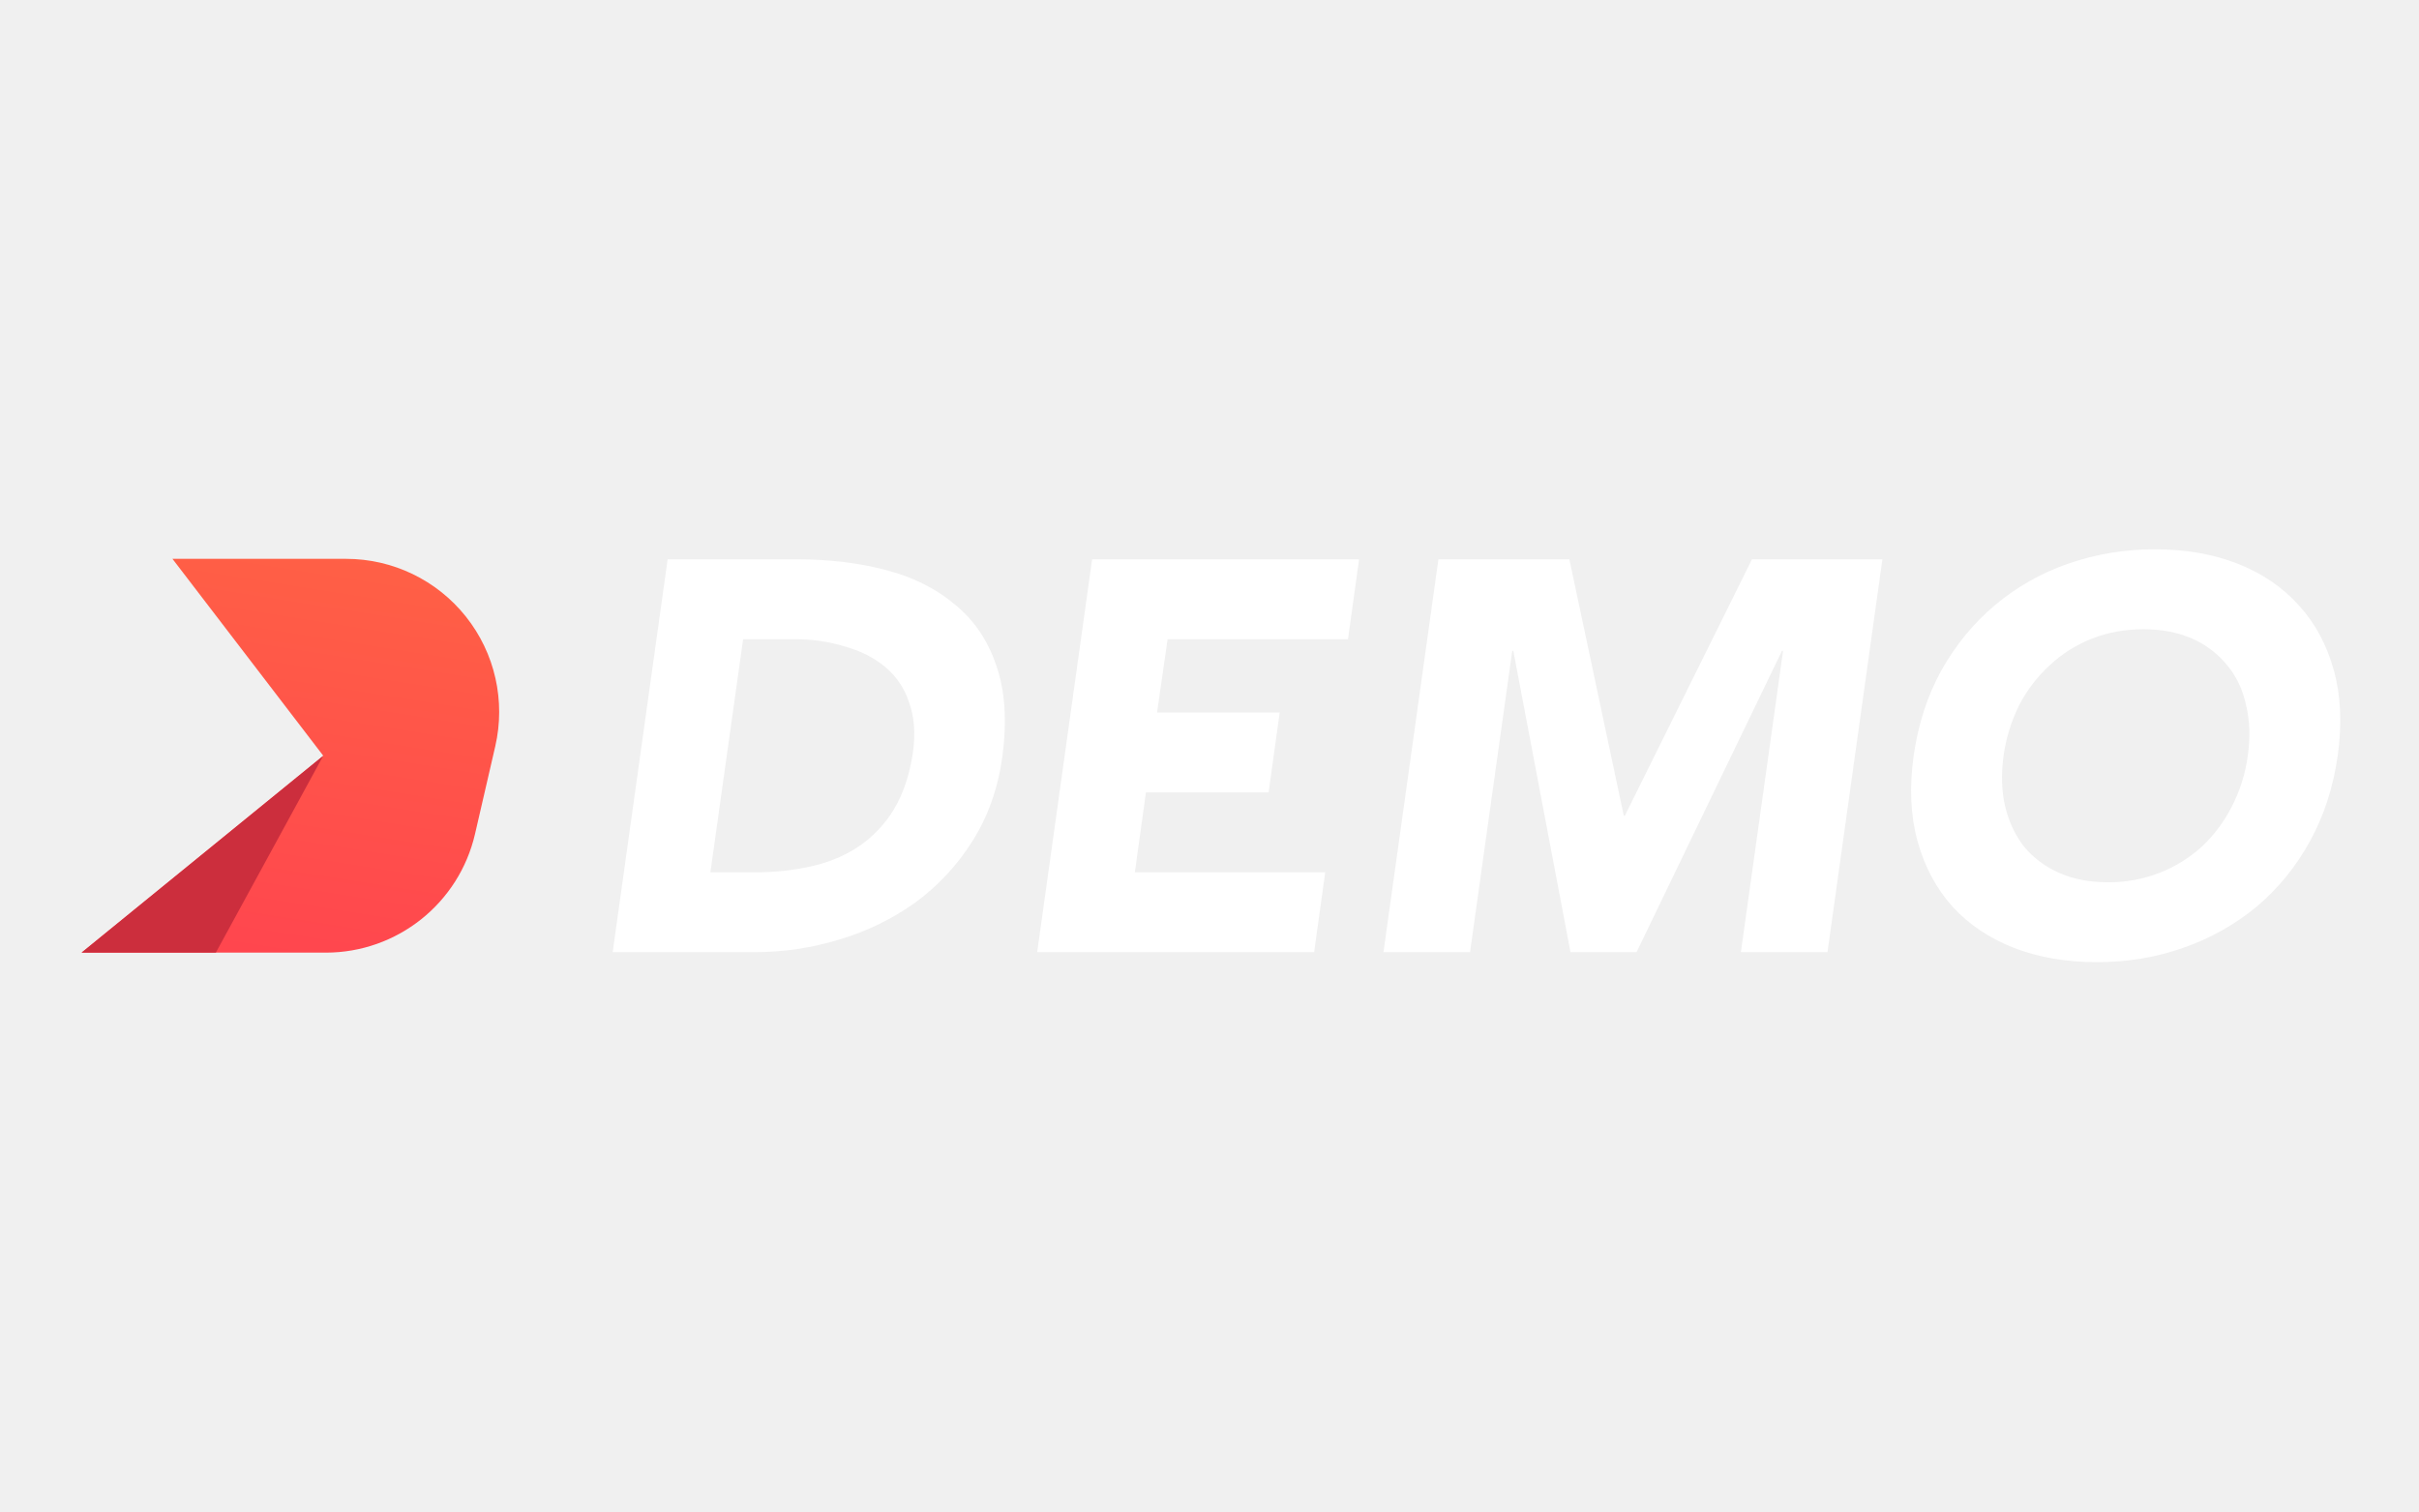
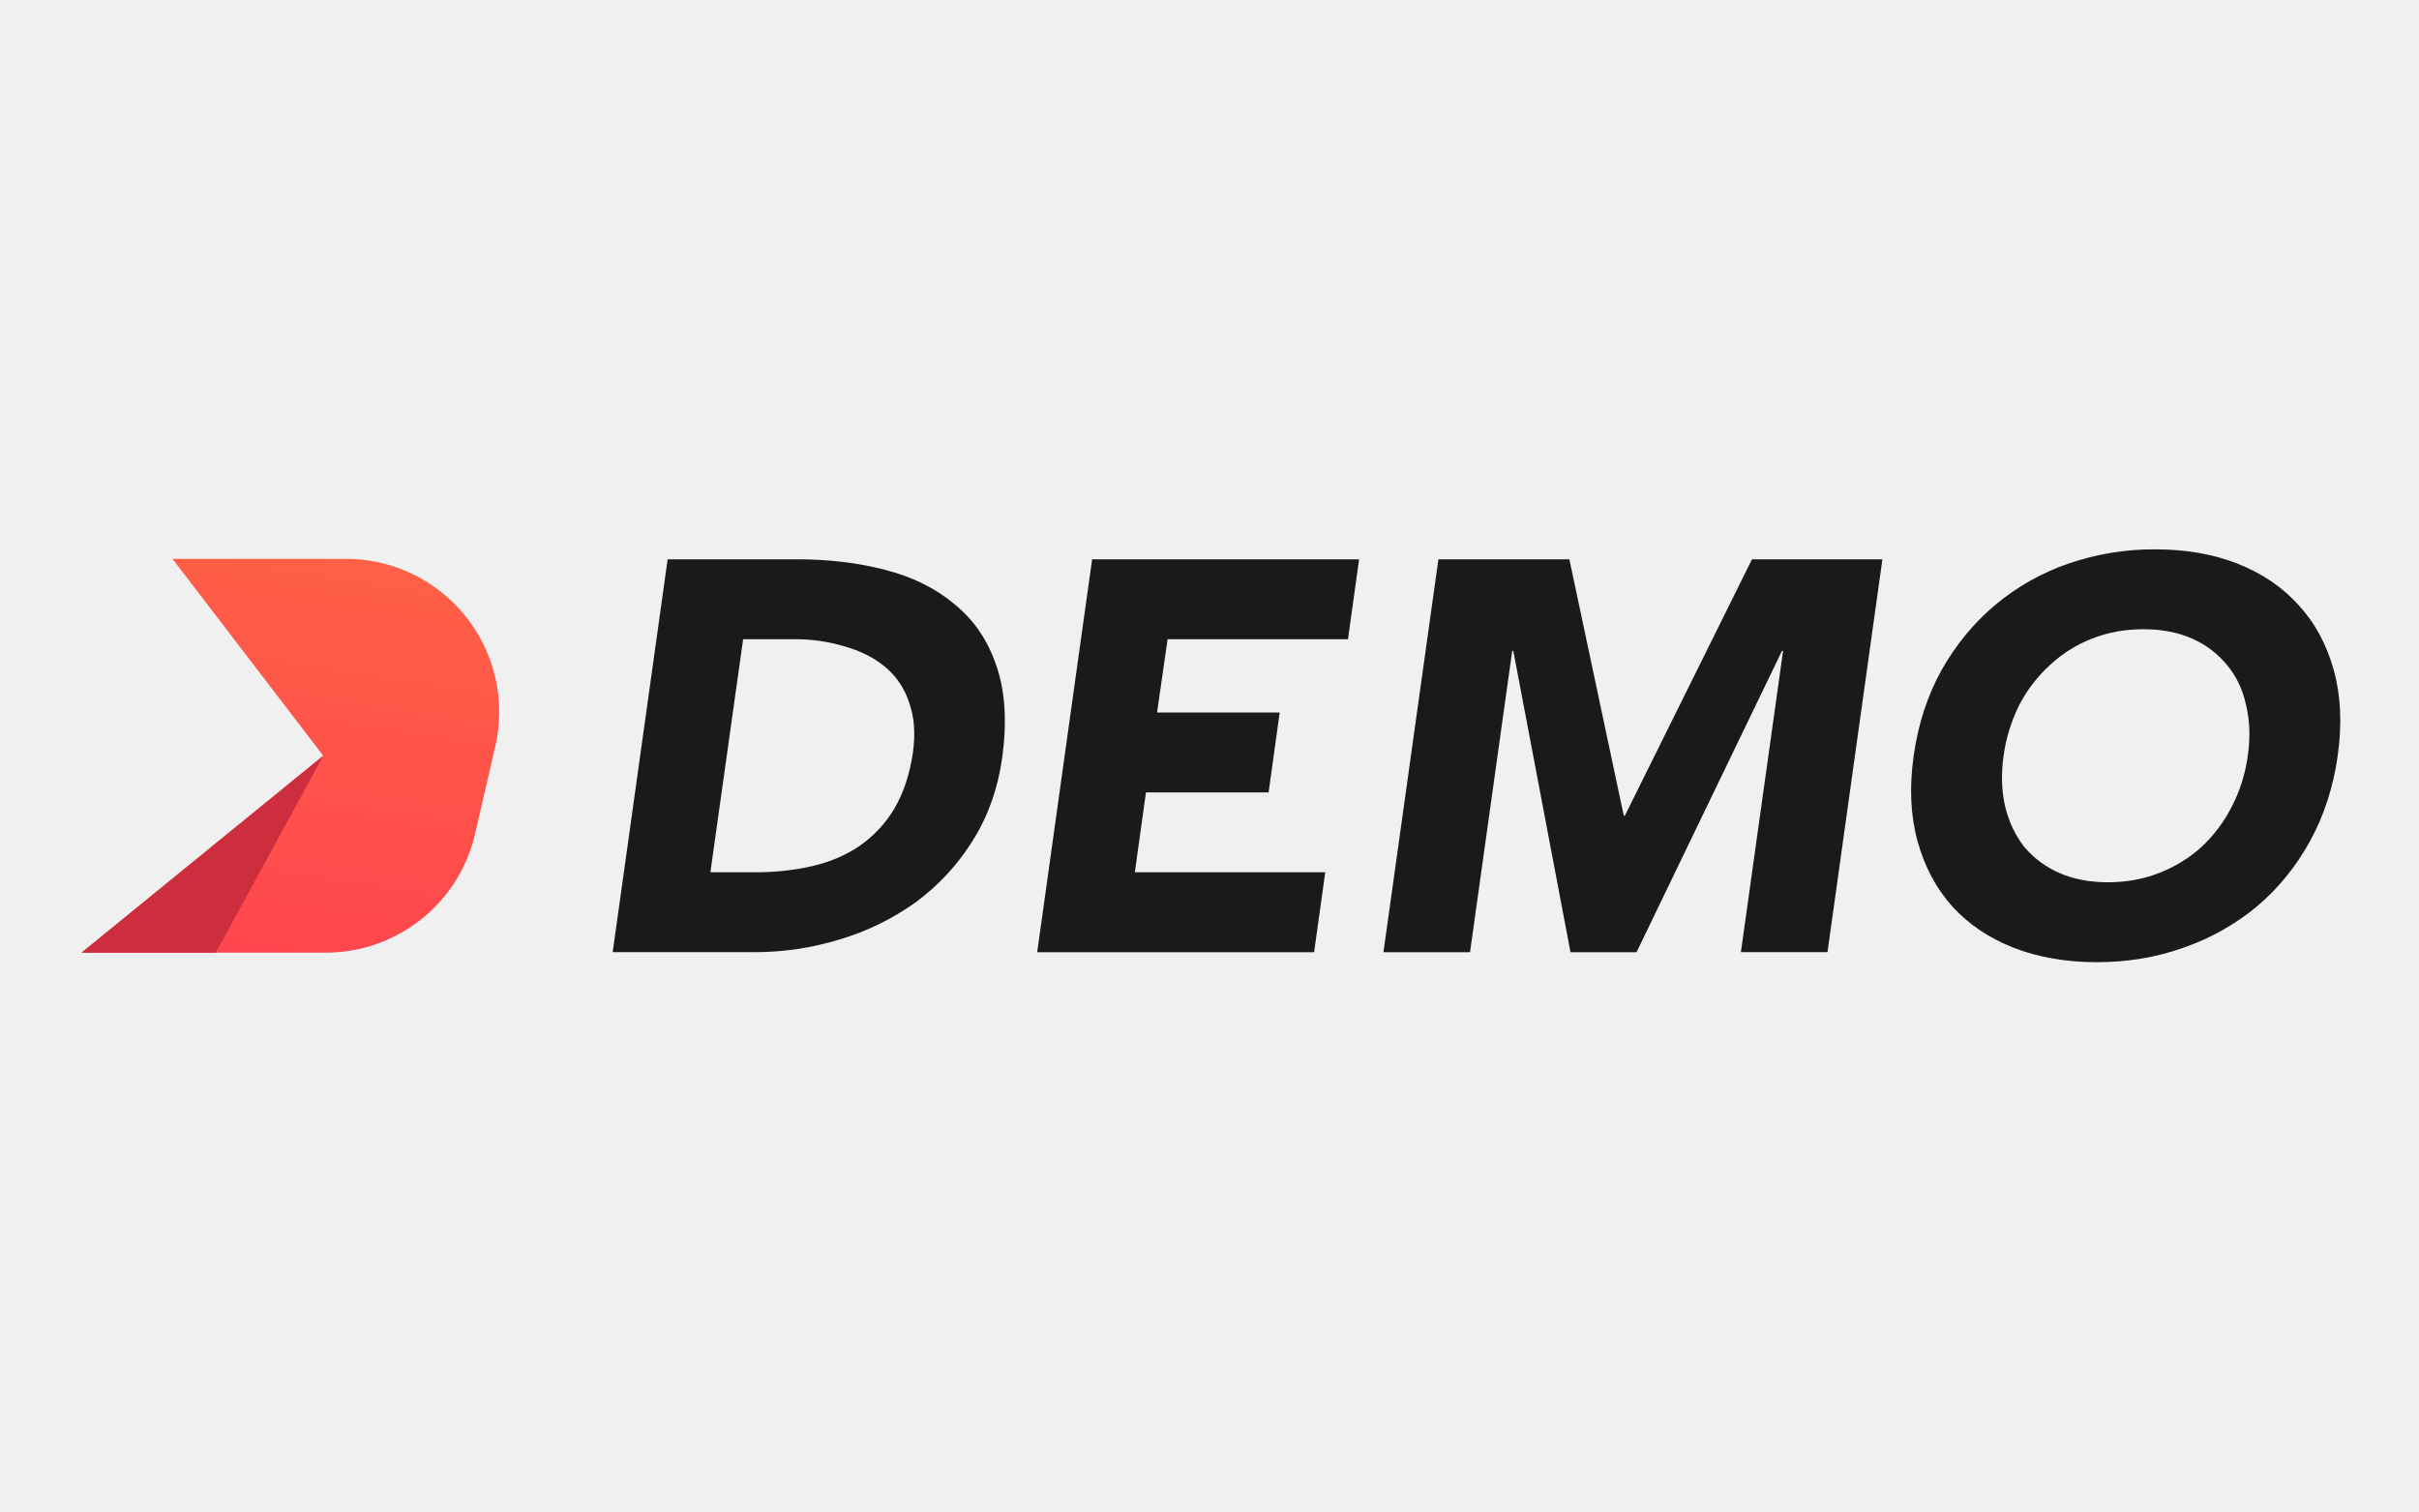
<svg xmlns="http://www.w3.org/2000/svg" viewBox="0 0 128 80" fill="none">
-   <path d="M9.126 29.578 17.106 40 4.315 50.42h12.926a8.107 8.107 0 0 0 7.895-6.283l1.07-4.636a8.1 8.1 0 0 0-7.894-9.923H9.126z" fill="url(#a)" />
-   <path d="M17.105 39.999 11.421 50.42H4.316L17.106 40z" fill="#CC2E3D" />
-   <path d="M35.328 29.603h6.873c1.664 0 3.21.186 4.64.558 1.449.372 2.672.979 3.67 1.82 1.019.823 1.753 1.9 2.203 3.231.47 1.332.578 2.947.324 4.846-.235 1.684-.764 3.172-1.586 4.464a11.794 11.794 0 0 1-2.996 3.23 13.508 13.508 0 0 1-4.023 1.968 15.34 15.34 0 0 1-4.523.676h-7.49l2.908-20.793zm2.262 16.564h2.379a13.38 13.38 0 0 0 2.995-.323c.94-.216 1.772-.568 2.497-1.058a6.36 6.36 0 0 0 1.85-1.967c.49-.823.822-1.821.998-2.996.137-1.018.069-1.9-.205-2.643a4.062 4.062 0 0 0-1.263-1.88c-.588-.49-1.302-.851-2.144-1.086a8.998 8.998 0 0 0-2.673-.382h-2.702L37.59 46.167zM57.789 29.603h14.126l-.587 4.229h-9.545l-.558 3.877h6.49l-.588 4.229h-6.49l-.587 4.229h10.074l-.588 4.229H54.882l2.907-20.793zM76.112 29.603h6.93l2.879 13.568h.058l6.726-13.568h6.901L96.7 50.396h-4.582l2.232-15.947h-.059l-7.694 15.947h-3.495l-3.025-15.947h-.058l-2.233 15.947h-4.581l2.908-20.793zM101.261 40c.235-1.665.724-3.172 1.468-4.523.764-1.351 1.704-2.497 2.82-3.437a12.223 12.223 0 0 1 3.876-2.202 13.81 13.81 0 0 1 4.611-.764c1.625 0 3.084.255 4.376.764 1.292.509 2.369 1.243 3.23 2.202.862.94 1.479 2.086 1.851 3.437.372 1.35.44 2.858.205 4.522-.235 1.664-.724 3.172-1.468 4.523a12.174 12.174 0 0 1-2.82 3.465 12.533 12.533 0 0 1-3.876 2.174c-1.43.509-2.957.763-4.582.763s-3.093-.254-4.405-.763c-1.292-.51-2.369-1.234-3.23-2.174-.862-.959-1.479-2.114-1.851-3.465-.372-1.35-.44-2.858-.205-4.523zm4.757 0c-.137.978-.107 1.879.088 2.701.196.803.529 1.508.999 2.115a5.046 5.046 0 0 0 1.85 1.38c.744.333 1.606.5 2.585.5a7.36 7.36 0 0 0 2.731-.5 7.242 7.242 0 0 0 2.232-1.38 7.682 7.682 0 0 0 1.586-2.115A8.228 8.228 0 0 0 118.94 40c.138-.96.108-1.85-.088-2.672-.176-.823-.509-1.527-.998-2.115a4.918 4.918 0 0 0-1.85-1.41c-.744-.332-1.606-.499-2.585-.499-.979 0-1.889.167-2.731.5a6.97 6.97 0 0 0-2.232 1.41 7.567 7.567 0 0 0-1.615 2.114 8.681 8.681 0 0 0-.823 2.672z" fill="#fff" />
+   <path d="m9.126 29.579 7.979 10.42-12.79 10.422h12.927a8.107 8.107 0 0 0 7.895-6.283l1.07-4.637a8.1 8.1 0 0 0-7.895-9.922H9.127z" fill="url(#a)" />
+   <path d="M17.105 40 11.42 50.421H4.315L17.105 40z" fill="#CC2E3D" />
+   <path d="M35.328 29.603h6.873c1.664 0 3.21.186 4.64.558 1.449.372 2.672.98 3.67 1.821 1.019.822 1.753 1.9 2.203 3.23.47 1.332.578 2.947.324 4.846-.235 1.684-.764 3.172-1.586 4.465a11.794 11.794 0 0 1-2.996 3.23 13.508 13.508 0 0 1-4.023 1.968 15.34 15.34 0 0 1-4.523.675h-7.49l2.908-20.793zm2.262 16.564h2.379c1.057 0 2.055-.108 2.995-.323.94-.215 1.772-.568 2.497-1.057a6.36 6.36 0 0 0 1.85-1.968c.49-.822.822-1.82.998-2.995.137-1.019.069-1.9-.205-2.644a4.062 4.062 0 0 0-1.263-1.88c-.588-.489-1.302-.85-2.144-1.086a8.998 8.998 0 0 0-2.673-.382h-2.702L37.59 46.167zM57.789 29.603h14.126l-.587 4.23h-9.545l-.558 3.876h6.49l-.588 4.23h-6.49l-.587 4.228h10.074l-.588 4.23H54.882l2.907-20.794zM76.112 29.603h6.93l2.879 13.569h.058l6.726-13.569h6.901L96.7 50.396h-4.582L94.35 34.45h-.059l-7.694 15.947h-3.495L80.076 34.45h-.058l-2.233 15.947h-4.581l2.908-20.793zM101.261 40c.235-1.664.724-3.172 1.468-4.523.764-1.35 1.704-2.496 2.82-3.436a12.22 12.22 0 0 1 3.876-2.203 13.81 13.81 0 0 1 4.611-.763c1.625 0 3.084.254 4.376.763 1.292.51 2.369 1.243 3.23 2.203.862.94 1.479 2.085 1.851 3.436.372 1.351.44 2.859.205 4.523-.235 1.664-.724 3.172-1.468 4.523a12.175 12.175 0 0 1-2.82 3.465 12.533 12.533 0 0 1-3.876 2.173c-1.43.51-2.957.764-4.582.764s-3.093-.255-4.405-.764c-1.292-.509-2.369-1.233-3.23-2.173-.862-.96-1.479-2.115-1.851-3.465-.372-1.351-.44-2.859-.205-4.523zm4.757 0c-.137.979-.107 1.88.088 2.702.196.802.529 1.507.999 2.114a5.046 5.046 0 0 0 1.85 1.38c.744.333 1.606.5 2.585.5.979 0 1.889-.167 2.731-.5a7.242 7.242 0 0 0 2.232-1.38 7.682 7.682 0 0 0 1.586-2.114A8.228 8.228 0 0 0 118.94 40c.138-.96.108-1.85-.088-2.673-.176-.822-.509-1.527-.998-2.114a4.918 4.918 0 0 0-1.85-1.41c-.744-.333-1.606-.5-2.585-.5-.979 0-1.889.167-2.731.5a6.97 6.97 0 0 0-2.232 1.41 7.567 7.567 0 0 0-1.615 2.114 8.68 8.68 0 0 0-.823 2.673z" fill="#1A1A1A" />
  <defs>
-     <linearGradient id="a" x1="18.279" y1="25.987" x2="14.127" y2="52.173" gradientUnits="userSpaceOnUse">
+     <linearGradient id="a" x1="18.278" y1="25.988" x2="14.127" y2="52.174" gradientUnits="userSpaceOnUse">
      <stop stop-color="#FF6444" />
      <stop offset="1" stop-color="#FF444F" />
    </linearGradient>
  </defs>
</svg>
